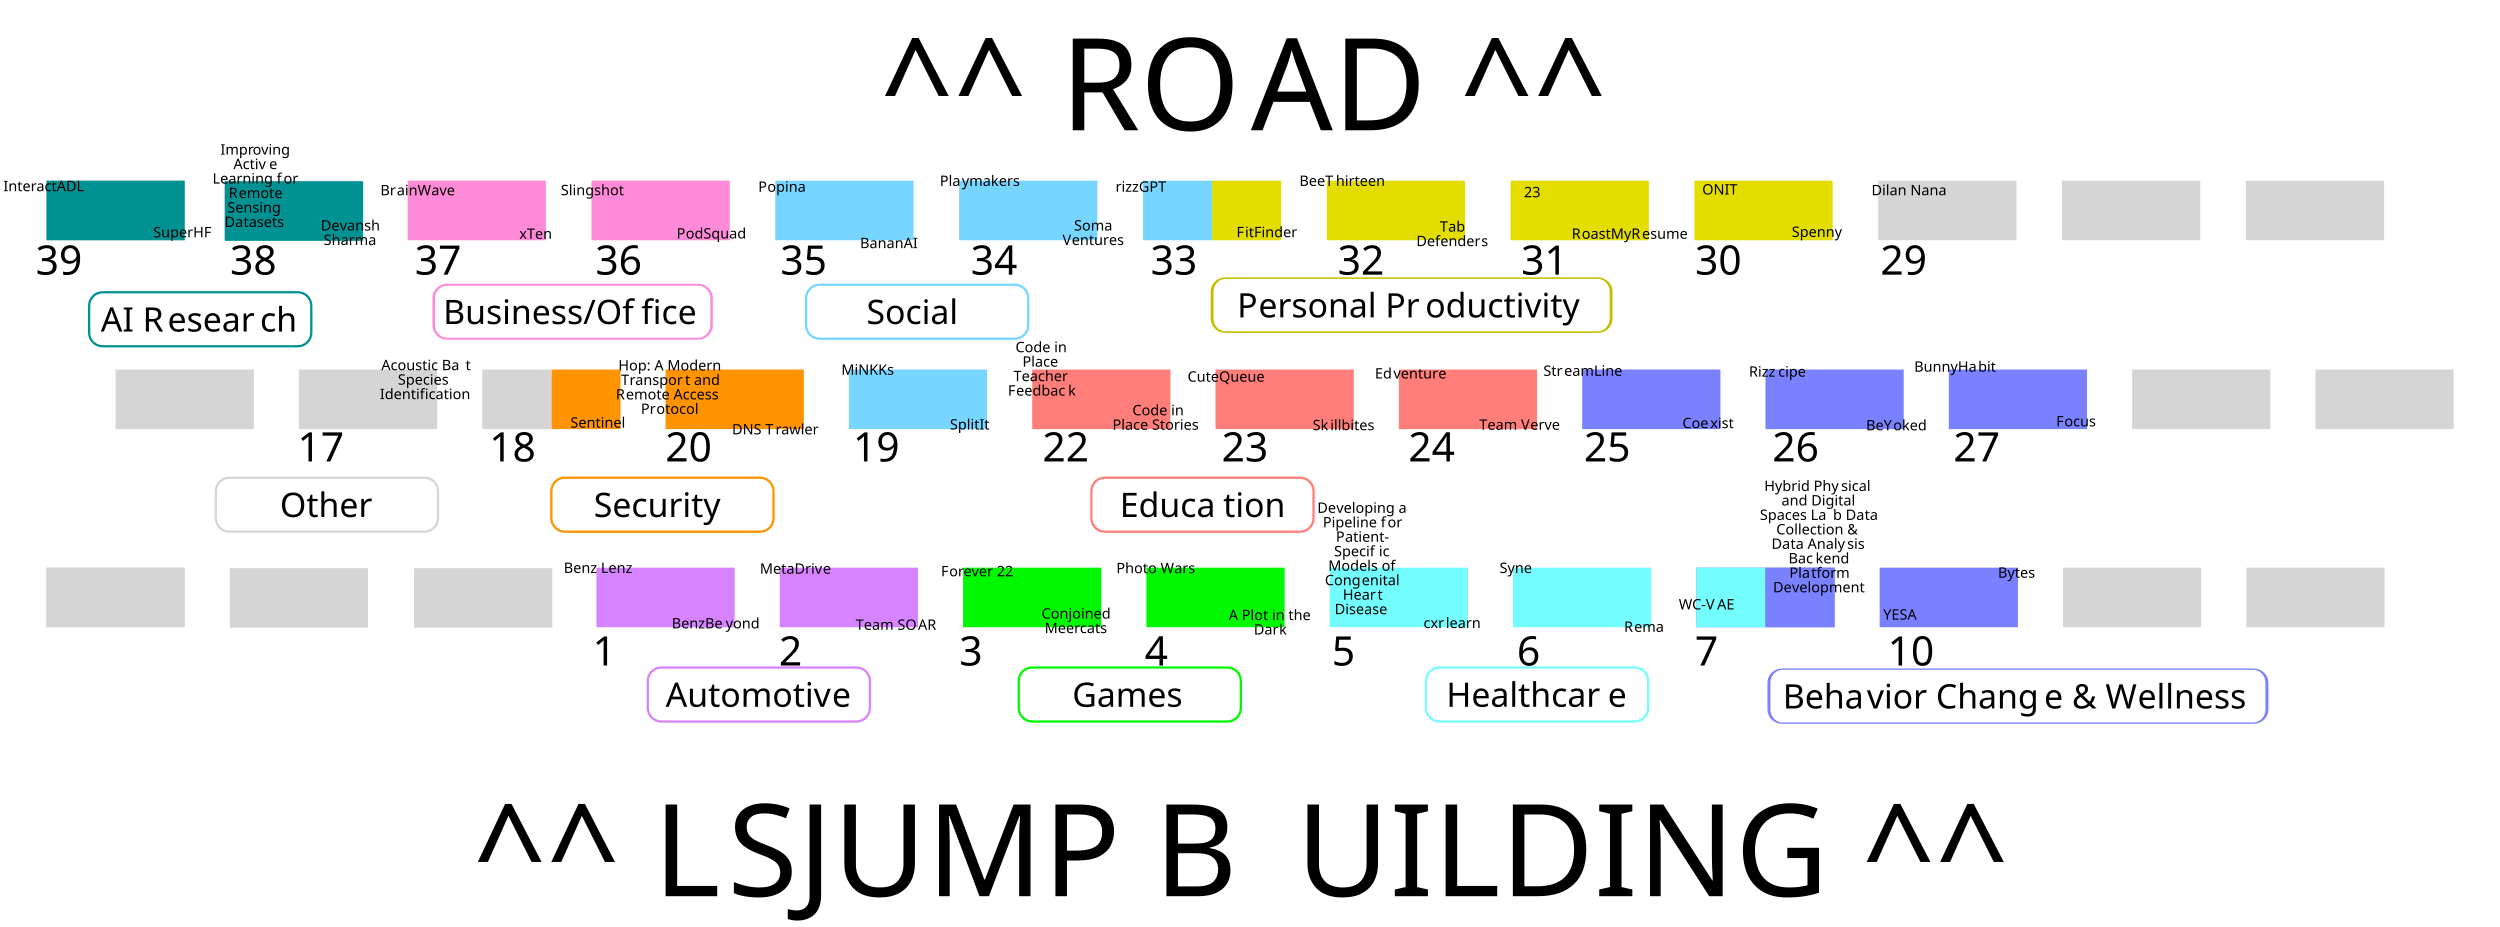
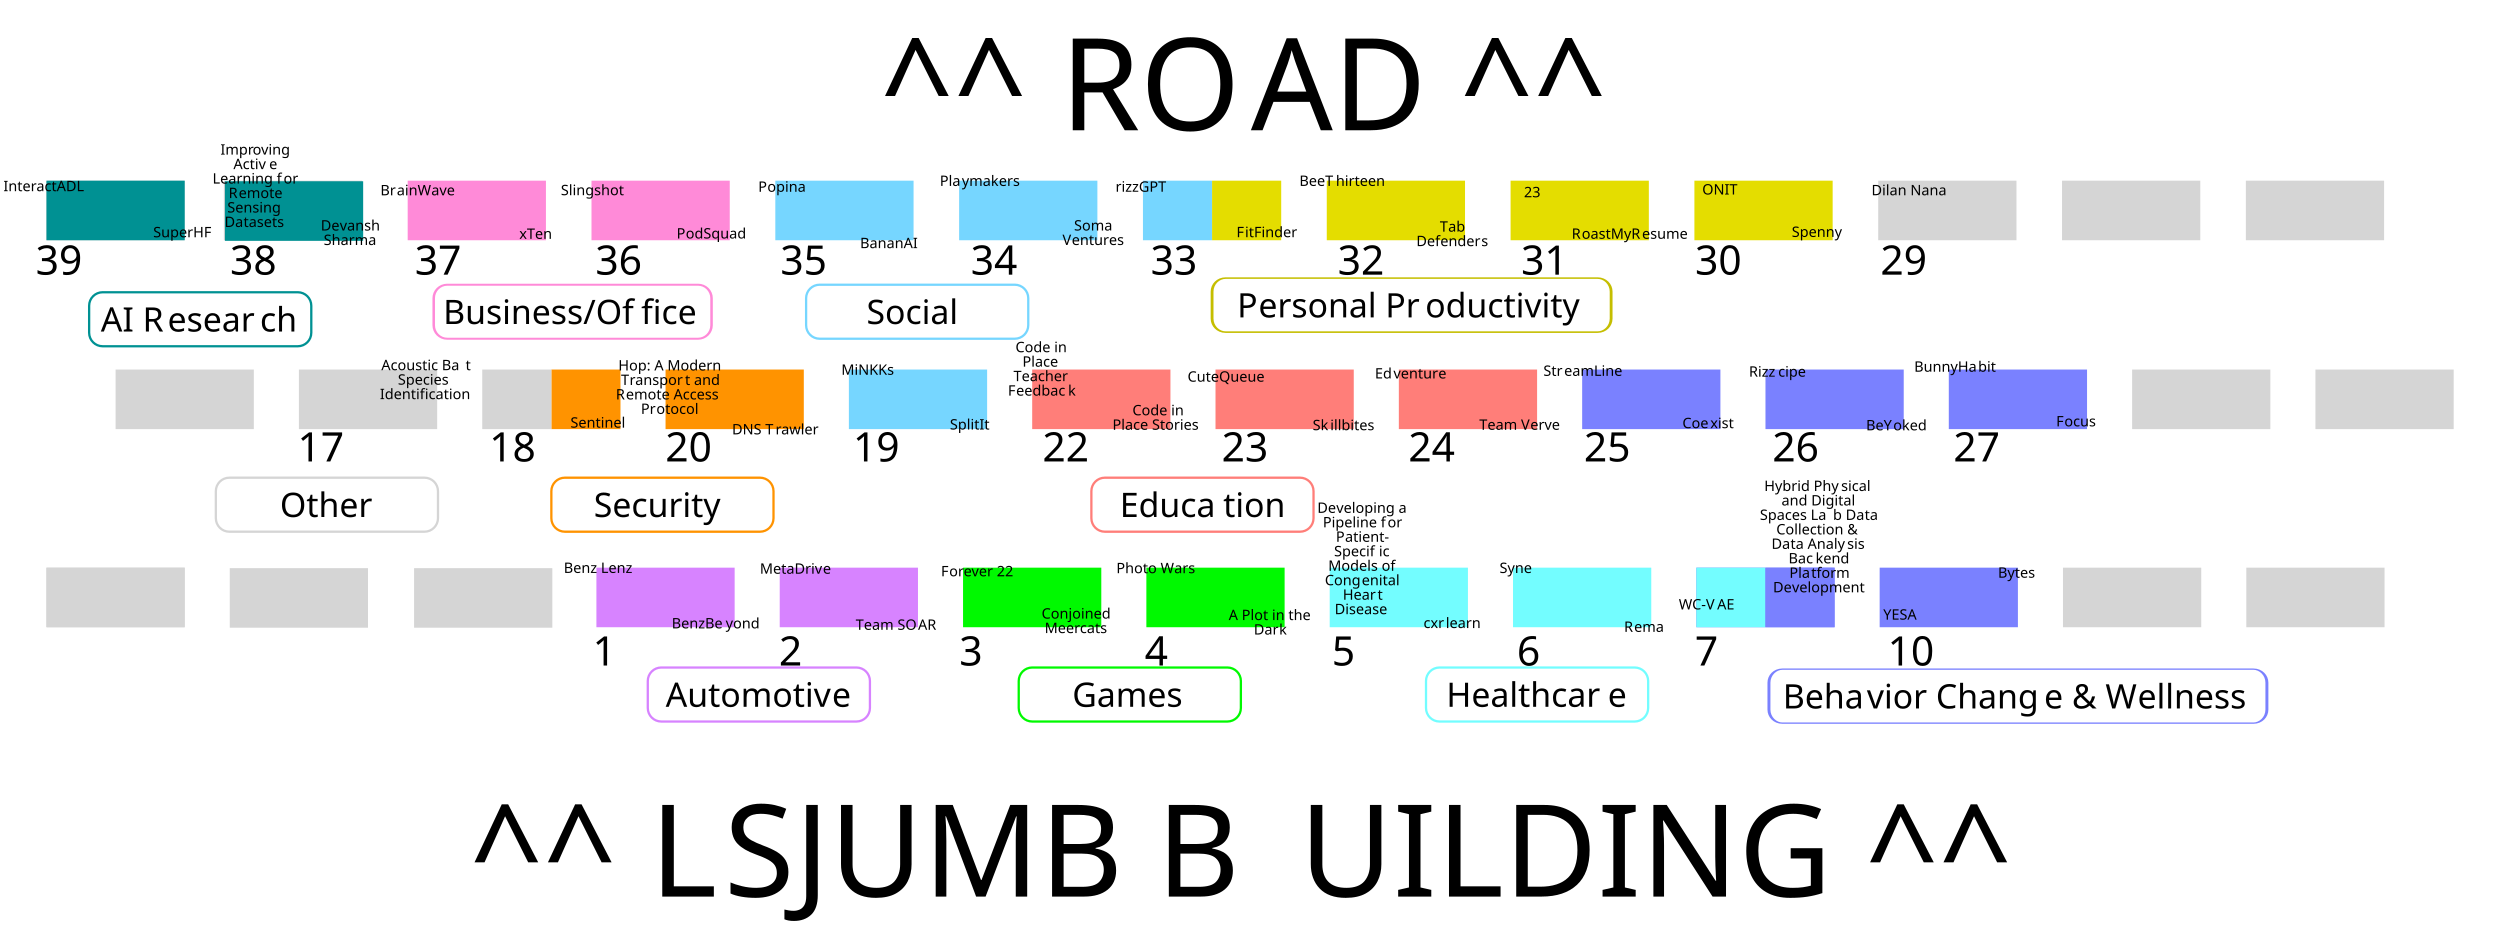
<svg xmlns="http://www.w3.org/2000/svg" width="100%" height="100%" viewBox="0 0 4318 1600" version="1.1" xml:space="preserve" style="fill-rule:evenodd;clip-rule:evenodd;stroke-linecap:round;stroke-linejoin:round;stroke-miterlimit:1.5;">
  <g transform="matrix(1,0,0,1,0.0192315,872.768)">
    <rect x="80.184" y="107.692" width="238.785" height="102.894" style="fill:rgb(213,213,213);" />
  </g>
  <g transform="matrix(1,0,0,1,0.0192315,872.768)">
    <rect x="80.184" y="107.692" width="238.785" height="102.894" style="fill:rgb(213,213,213);" />
  </g>
  <g transform="matrix(1,0,0,1,316.653,873.618)">
    <rect x="80.184" y="107.692" width="238.785" height="102.894" style="fill:rgb(213,213,213);" />
  </g>
  <g transform="matrix(1,0,0,1,635.002,873.618)">
    <rect x="80.184" y="107.692" width="238.785" height="102.894" style="fill:rgb(213,213,213);" />
  </g>
  <g transform="matrix(1,0,0,1,119.464,530.574)">
    <rect x="80.184" y="107.692" width="238.785" height="102.894" style="fill:rgb(213,213,213);" />
  </g>
  <g transform="matrix(1,0,0,1,-0.196716,204.368)">
    <rect x="80.184" y="107.692" width="238.785" height="102.894" style="fill:rgb(213,213,213);" />
  </g>
  <g transform="matrix(1,0,0,1,306.479,204.368)">
    <rect x="80.184" y="107.692" width="238.785" height="102.894" style="fill:rgb(213,213,213);" />
  </g>
  <g transform="matrix(1,0,0,1,623.967,204.368)">
    <rect x="80.184" y="107.692" width="238.785" height="102.894" style="fill:rgb(255,138,216);" />
  </g>
  <g transform="matrix(1,0,0,1,941.456,204.368)">
    <rect x="80.184" y="107.692" width="238.785" height="102.894" style="fill:rgb(255,138,216);" />
  </g>
  <g transform="matrix(1,0,0,1,1258.94,204.368)">
    <rect x="80.184" y="107.692" width="238.785" height="102.894" style="fill:rgb(118,214,255);" />
  </g>
  <g transform="matrix(1,0,0,1,1576.43,204.368)">
    <rect x="80.184" y="107.692" width="238.785" height="102.894" style="fill:rgb(118,214,255);" />
  </g>
  <g transform="matrix(0.5,0,0,1,1934.01,204.368)">
    <rect x="80.184" y="107.692" width="238.785" height="102.894" style="fill:rgb(118,214,255);" />
  </g>
  <g transform="matrix(0.5,0,0,1,2053.41,204.368)">
    <rect x="80.184" y="107.692" width="238.785" height="102.894" style="fill:rgb(228,221,0);" />
  </g>
  <g transform="matrix(1,0,0,1,2211.41,204.368)">
    <rect x="80.184" y="107.692" width="238.785" height="102.894" style="fill:rgb(228,221,0);" />
  </g>
  <g transform="matrix(1,0,0,1,2528.9,204.368)">
    <rect x="80.184" y="107.692" width="238.785" height="102.894" style="fill:rgb(228,221,0);" />
  </g>
  <g transform="matrix(1,0,0,1,2846.39,204.368)">
    <rect x="80.184" y="107.692" width="238.785" height="102.894" style="fill:rgb(228,221,0);" />
  </g>
  <g transform="matrix(1,0,0,1,3163.87,204.368)">
    <rect x="80.184" y="107.692" width="238.785" height="102.894" style="fill:rgb(213,213,213);" />
  </g>
  <g transform="matrix(1,0,0,1,3481.36,204.368)">
    <rect x="80.184" y="107.692" width="238.785" height="102.894" style="fill:rgb(213,213,213);" />
  </g>
  <g transform="matrix(1,0,0,1,3798.85,204.368)">
    <rect x="80.184" y="107.692" width="238.785" height="102.894" style="fill:rgb(213,213,213);" />
  </g>
  <g transform="matrix(1,0,0,1,436.096,530.574)">
    <rect x="80.184" y="107.692" width="238.785" height="102.894" style="fill:rgb(213,213,213);" />
  </g>
  <g transform="matrix(0.5,0,0,1,912.212,530.574)">
    <rect x="80.184" y="107.692" width="238.785" height="102.894" style="fill:rgb(255,147,0);" />
  </g>
  <g transform="matrix(0.5,0,0,1,792.819,530.574)">
    <rect x="80.184" y="107.692" width="238.785" height="102.894" style="fill:rgb(213,213,213);" />
  </g>
  <g transform="matrix(1,0,0,1,1069.36,530.574)">
    <rect x="80.184" y="107.692" width="238.785" height="102.894" style="fill:rgb(255,147,0);" />
  </g>
  <g transform="matrix(1,0,0,1,1385.99,530.574)">
    <rect x="80.184" y="107.692" width="238.785" height="102.894" style="fill:rgb(118,214,255);" />
  </g>
  <g transform="matrix(1,0,0,1,1702.62,530.574)">
    <rect x="80.184" y="107.692" width="238.785" height="102.894" style="fill:rgb(255,126,121);" />
  </g>
  <g transform="matrix(1,0,0,1,2019.25,530.574)">
    <rect x="80.184" y="107.692" width="238.785" height="102.894" style="fill:rgb(255,126,121);" />
  </g>
  <g transform="matrix(1,0,0,1,2335.89,530.574)">
    <rect x="80.184" y="107.692" width="238.785" height="102.894" style="fill:rgb(255,126,121);" />
  </g>
  <g transform="matrix(1,0,0,1,2652.52,530.574)">
    <rect x="80.184" y="107.692" width="238.785" height="102.894" style="fill:rgb(122,129,255);" />
  </g>
  <g transform="matrix(1,0,0,1,2969.15,530.574)">
    <rect x="80.184" y="107.692" width="238.785" height="102.894" style="fill:rgb(122,129,255);" />
  </g>
  <g transform="matrix(1,0,0,1,3285.78,530.574)">
    <rect x="80.184" y="107.692" width="238.785" height="102.894" style="fill:rgb(122,129,255);" />
  </g>
  <g transform="matrix(1,0,0,1,3602.41,530.574)">
    <rect x="80.184" y="107.692" width="238.785" height="102.894" style="fill:rgb(213,213,213);" />
  </g>
  <g transform="matrix(1,0,0,1,3919.04,530.574)">
    <rect x="80.184" y="107.692" width="238.785" height="102.894" style="fill:rgb(213,213,213);" />
  </g>
  <g transform="matrix(1,0,0,1,0.0716065,204.368)">
    <rect x="80.184" y="107.692" width="238.785" height="102.894" style="fill:rgb(0,145,147);" />
  </g>
  <g transform="matrix(1,0,0,1,308.284,205.385)">
    <rect x="80.184" y="107.692" width="238.785" height="102.894" style="fill:rgb(0,145,147);" />
  </g>
  <g transform="matrix(1,0,0,1,949.921,872.768)">
    <rect x="80.184" y="107.692" width="238.785" height="102.894" style="fill:rgb(215,131,255);" />
  </g>
  <g transform="matrix(1,0,0,1,1266.55,872.768)">
    <rect x="80.184" y="107.692" width="238.785" height="102.894" style="fill:rgb(215,131,255);" />
  </g>
  <g transform="matrix(1,0,0,1,1583.19,872.768)">
    <rect x="80.184" y="107.692" width="238.785" height="102.894" style="fill:rgb(0,249,0);" />
  </g>
  <g transform="matrix(1,0,0,1,1899.82,872.768)">
    <rect x="80.184" y="107.692" width="238.785" height="102.894" style="fill:rgb(0,249,0);" />
  </g>
  <g transform="matrix(1,0,0,1,2216.46,872.768)">
    <rect x="80.184" y="107.692" width="238.785" height="102.894" style="fill:rgb(115,253,255);" />
  </g>
  <g transform="matrix(1,0,0,1,2533.09,872.768)">
    <rect x="80.184" y="107.692" width="238.785" height="102.894" style="fill:rgb(115,253,255);" />
  </g>
  <g transform="matrix(1,0,0,1,2849.72,872.768)">
    <rect x="80.184" y="107.692" width="238.785" height="102.894" style="fill:rgb(122,129,255);" />
  </g>
  <g transform="matrix(1,0,0,1,3166.36,872.768)">
    <rect x="80.184" y="107.692" width="238.785" height="102.894" style="fill:rgb(122,129,255);" />
  </g>
  <g transform="matrix(0.5,0,0,1,2889.82,872.768)">
    <rect x="80.184" y="107.692" width="238.785" height="102.894" style="fill:rgb(115,253,255);" />
  </g>
  <g transform="matrix(0.5,0,0,1,3009.21,872.768)">
    <rect x="80.184" y="107.692" width="238.785" height="102.894" style="fill:rgb(122,129,255);" />
  </g>
  <g transform="matrix(1,0,0,1,3482.99,872.768)">
    <rect x="80.184" y="107.692" width="238.785" height="102.894" style="fill:rgb(213,213,213);" />
  </g>
  <g transform="matrix(1,0,0,1,3799.63,872.768)">
    <rect x="80.184" y="107.692" width="238.785" height="102.894" style="fill:rgb(213,213,213);" />
  </g>
  <g transform="matrix(1,0,0,1,639.115,855.743)">
    <g transform="matrix(70.3158,0,0,70.3158,426.262,293.732)">
        </g>
    <text x="384.478px" y="293.732px" style="font-family:'ArialRoundedMTBold', 'Arial Rounded MT Bold', sans-serif;font-size:70.316px;">1</text>
  </g>
  <g transform="matrix(1,0,0,1,960.898,855.743)">
    <g transform="matrix(70.3158,0,0,70.3158,426.262,293.732)">
        </g>
    <text x="384.478px" y="293.732px" style="font-family:'ArialRoundedMTBold', 'Arial Rounded MT Bold', sans-serif;font-size:70.316px;">2</text>
  </g>
  <g transform="matrix(1,0,0,1,1272.39,855.743)">
    <g transform="matrix(70.3158,0,0,70.3158,426.262,293.732)">
        </g>
    <text x="384.478px" y="293.732px" style="font-family:'ArialRoundedMTBold', 'Arial Rounded MT Bold', sans-serif;font-size:70.316px;">3</text>
  </g>
  <g transform="matrix(1,0,0,1,1592.62,855.743)">
    <g transform="matrix(70.3158,0,0,70.3158,426.262,293.732)">
        </g>
    <text x="384.478px" y="293.732px" style="font-family:'ArialRoundedMTBold', 'Arial Rounded MT Bold', sans-serif;font-size:70.316px;">4</text>
  </g>
  <g transform="matrix(1,0,0,1,1915.85,855.743)">
    <g transform="matrix(70.3158,0,0,70.3158,426.262,293.732)">
        </g>
    <text x="384.478px" y="293.732px" style="font-family:'ArialRoundedMTBold', 'Arial Rounded MT Bold', sans-serif;font-size:70.316px;">5</text>
  </g>
  <g transform="matrix(1,0,0,1,2235.55,855.743)">
    <g transform="matrix(70.3158,0,0,70.3158,426.262,293.732)">
        </g>
    <text x="384.478px" y="293.732px" style="font-family:'ArialRoundedMTBold', 'Arial Rounded MT Bold', sans-serif;font-size:70.316px;">6</text>
  </g>
  <g transform="matrix(1,0,0,1,2542.94,855.743)">
    <g transform="matrix(70.3158,0,0,70.3158,426.262,293.732)">
        </g>
    <text x="384.478px" y="293.732px" style="font-family:'ArialRoundedMTBold', 'Arial Rounded MT Bold', sans-serif;font-size:70.316px;">7</text>
  </g>
  <g transform="matrix(1,0,0,1,2875.85,855.743)">
    <g transform="matrix(70.3158,0,0,70.3158,468.046,293.732)">
        </g>
    <text x="384.478px" y="293.732px" style="font-family:'ArialRoundedMTBold', 'Arial Rounded MT Bold', sans-serif;font-size:70.316px;">10</text>
  </g>
  <g transform="matrix(1,0,0,1,2989.41,503.329)">
    <g transform="matrix(70.3158,0,0,70.3158,468.046,293.732)">
        </g>
    <text x="384.478px" y="293.732px" style="font-family:'ArialRoundedMTBold', 'Arial Rounded MT Bold', sans-serif;font-size:70.316px;">27</text>
  </g>
  <g transform="matrix(1,0,0,1,2676.7,503.329)">
    <g transform="matrix(70.3158,0,0,70.3158,468.046,293.732)">
        </g>
    <text x="384.478px" y="293.732px" style="font-family:'ArialRoundedMTBold', 'Arial Rounded MT Bold', sans-serif;font-size:70.316px;">26</text>
  </g>
  <g transform="matrix(1,0,0,1,2351.26,503.329)">
    <g transform="matrix(70.3158,0,0,70.3158,468.046,293.732)">
        </g>
    <text x="384.478px" y="293.732px" style="font-family:'ArialRoundedMTBold', 'Arial Rounded MT Bold', sans-serif;font-size:70.316px;">25</text>
  </g>
  <g transform="matrix(1,0,0,1,2048.05,503.329)">
    <g transform="matrix(70.3158,0,0,70.3158,468.046,293.732)">
        </g>
    <text x="384.478px" y="293.732px" style="font-family:'ArialRoundedMTBold', 'Arial Rounded MT Bold', sans-serif;font-size:70.316px;">24</text>
  </g>
  <g transform="matrix(1,0,0,1,1725.52,503.329)">
    <g transform="matrix(70.3158,0,0,70.3158,468.046,293.732)">
        </g>
    <text x="384.478px" y="293.732px" style="font-family:'ArialRoundedMTBold', 'Arial Rounded MT Bold', sans-serif;font-size:70.316px;">23</text>
  </g>
  <g transform="matrix(1,0,0,1,1416.05,503.329)">
    <g transform="matrix(70.3158,0,0,70.3158,468.046,293.732)">
        </g>
    <text x="384.478px" y="293.732px" style="font-family:'ArialRoundedMTBold', 'Arial Rounded MT Bold', sans-serif;font-size:70.316px;">22</text>
  </g>
  <g transform="matrix(1,0,0,1,1088.82,503.329)">
    <g transform="matrix(70.3158,0,0,70.3158,468.046,293.732)">
        </g>
    <text x="384.478px" y="293.732px" style="font-family:'ArialRoundedMTBold', 'Arial Rounded MT Bold', sans-serif;font-size:70.316px;">19</text>
  </g>
  <g transform="matrix(1,0,0,1,764.664,503.329)">
    <g transform="matrix(70.3158,0,0,70.3158,468.046,293.732)">
        </g>
    <text x="384.478px" y="293.732px" style="font-family:'ArialRoundedMTBold', 'Arial Rounded MT Bold', sans-serif;font-size:70.316px;">20</text>
  </g>
  <g transform="matrix(1,0,0,1,460.52,503.329)">
    <g transform="matrix(70.3158,0,0,70.3158,468.046,293.732)">
        </g>
    <text x="384.478px" y="293.732px" style="font-family:'ArialRoundedMTBold', 'Arial Rounded MT Bold', sans-serif;font-size:70.316px;">18</text>
  </g>
  <g transform="matrix(1,0,0,1,129.41,503.329)">
    <g transform="matrix(70.3158,0,0,70.3158,468.046,293.732)">
        </g>
    <text x="384.478px" y="293.732px" style="font-family:'ArialRoundedMTBold', 'Arial Rounded MT Bold', sans-serif;font-size:70.316px;">17</text>
  </g>
  <g transform="matrix(1,0,0,1,332.006,180.624)">
    <g transform="matrix(70.3158,0,0,70.3158,468.046,293.732)">
        </g>
    <text x="384.478px" y="293.732px" style="font-family:'ArialRoundedMTBold', 'Arial Rounded MT Bold', sans-serif;font-size:70.316px;">37</text>
  </g>
  <g transform="matrix(1,0,0,1,12.8887,180.624)">
    <g transform="matrix(70.3158,0,0,70.3158,468.046,293.732)">
        </g>
    <text x="384.478px" y="293.732px" style="font-family:'ArialRoundedMTBold', 'Arial Rounded MT Bold', sans-serif;font-size:70.316px;">38</text>
  </g>
  <g transform="matrix(1,0,0,1,-322.852,180.624)">
    <g transform="matrix(70.3158,0,0,70.3158,468.046,293.732)">
        </g>
    <text x="384.478px" y="293.732px" style="font-family:'ArialRoundedMTBold', 'Arial Rounded MT Bold', sans-serif;font-size:70.316px;">39</text>
  </g>
  <g transform="matrix(1,0,0,1,643.875,180.624)">
    <g transform="matrix(70.3158,0,0,70.3158,468.046,293.732)">
        </g>
    <text x="384.478px" y="293.732px" style="font-family:'ArialRoundedMTBold', 'Arial Rounded MT Bold', sans-serif;font-size:70.316px;">36</text>
  </g>
  <g transform="matrix(1,0,0,1,963.383,180.624)">
    <g transform="matrix(70.3158,0,0,70.3158,468.046,293.732)">
        </g>
    <text x="384.478px" y="293.732px" style="font-family:'ArialRoundedMTBold', 'Arial Rounded MT Bold', sans-serif;font-size:70.316px;">35</text>
  </g>
  <g transform="matrix(1,0,0,1,1292.23,180.624)">
    <g transform="matrix(70.3158,0,0,70.3158,468.046,293.732)">
        </g>
    <text x="384.478px" y="293.732px" style="font-family:'ArialRoundedMTBold', 'Arial Rounded MT Bold', sans-serif;font-size:70.316px;">34</text>
  </g>
  <g transform="matrix(1,0,0,1,1602.92,180.624)">
    <g transform="matrix(70.3158,0,0,70.3158,468.046,293.732)">
        </g>
    <text x="384.478px" y="293.732px" style="font-family:'ArialRoundedMTBold', 'Arial Rounded MT Bold', sans-serif;font-size:70.316px;">33</text>
  </g>
  <g transform="matrix(1,0,0,1,1925.99,180.624)">
    <g transform="matrix(70.3158,0,0,70.3158,468.046,293.732)">
        </g>
    <text x="384.478px" y="293.732px" style="font-family:'ArialRoundedMTBold', 'Arial Rounded MT Bold', sans-serif;font-size:70.316px;">32</text>
  </g>
  <g transform="matrix(1,0,0,1,2242.82,180.624)">
    <g transform="matrix(70.3158,0,0,70.3158,468.046,293.732)">
        </g>
    <text x="384.478px" y="293.732px" style="font-family:'ArialRoundedMTBold', 'Arial Rounded MT Bold', sans-serif;font-size:70.316px;">31</text>
  </g>
  <g transform="matrix(1,0,0,1,2543.24,180.624)">
    <g transform="matrix(70.3158,0,0,70.3158,468.046,293.732)">
        </g>
    <text x="384.478px" y="293.732px" style="font-family:'ArialRoundedMTBold', 'Arial Rounded MT Bold', sans-serif;font-size:70.316px;">30</text>
  </g>
  <g transform="matrix(1,0,0,1,2863.38,180.624)">
    <g transform="matrix(70.3158,0,0,70.3158,468.046,293.732)">
        </g>
    <text x="384.478px" y="293.732px" style="font-family:'ArialRoundedMTBold', 'Arial Rounded MT Bold', sans-serif;font-size:70.316px;">29</text>
  </g>
  <g transform="matrix(1,0,0,1,-330.739,197.293)">
    <g transform="matrix(58.3333,0,0,58.3333,848.24,375.353)">
        </g>
    <text x="504.848px" y="375.353px" style="font-family:'ArialRoundedMTBold', 'Arial Rounded MT Bold', sans-serif;font-size:58.333px;">AI R<tspan x="620.148px 654.812px " y="375.353px 375.353px ">es</tspan>ear<tspan x="779.795px " y="375.353px ">c</tspan>h</text>
    <path d="M868.392,330.796C868.392,317.924 857.941,307.474 845.069,307.474L508.019,307.474C495.147,307.474 484.697,317.924 484.697,330.796L484.697,377.441C484.697,390.313 495.147,400.764 508.019,400.764L845.069,400.764C857.941,400.764 868.392,390.313 868.392,377.441L868.392,330.796Z" style="fill:none;stroke:rgb(0,145,147);stroke-width:3.96px;" />
  </g>
  <g transform="matrix(1,0,0,1,634.151,845.454)">
    <g transform="matrix(58.3333,0,0,58.3333,837.488,375.353)">
        </g>
    <text x="515.601px" y="375.353px" style="font-family:'ArialRoundedMTBold', 'Arial Rounded MT Bold', sans-serif;font-size:58.333px;">Automotiv<tspan x="802.824px " y="375.353px ">e</tspan>
    </text>
    <path d="M868.392,330.796C868.392,317.924 857.941,307.474 845.069,307.474L508.019,307.474C495.147,307.474 484.697,317.924 484.697,330.796L484.697,377.441C484.697,390.313 495.147,400.764 508.019,400.764L845.069,400.764C857.941,400.764 868.392,390.313 868.392,377.441L868.392,330.796Z" style="fill:none;stroke:rgb(215,131,255);stroke-width:3.96px;" />
  </g>
  <g transform="matrix(1,0,0,1,1274.85,845.454)">
    <g transform="matrix(58.3333,0,0,58.3333,775.922,375.353)">
        </g>
    <text x="577.167px" y="375.353px" style="font-family:'ArialRoundedMTBold', 'Arial Rounded MT Bold', sans-serif;font-size:58.333px;">Games</text>
    <path d="M868.392,330.796C868.392,317.924 857.941,307.474 845.069,307.474L508.019,307.474C495.147,307.474 484.697,317.924 484.697,330.796L484.697,377.441C484.697,390.313 495.147,400.764 508.019,400.764L845.069,400.764C857.941,400.764 868.392,390.313 868.392,377.441L868.392,330.796Z" style="fill:none;stroke:rgb(0,249,0);stroke-width:3.96px;" />
  </g>
  <g transform="matrix(1,0,0,1,1978.31,845.454)">
    <g transform="matrix(58.3333,0,0,58.3333,833.258,375.353)">
        </g>
    <text x="519.83px" y="375.353px" style="font-family:'ArialRoundedMTBold', 'Arial Rounded MT Bold', sans-serif;font-size:58.333px;">Healthcar<tspan x="798.594px " y="375.353px ">e</tspan>
    </text>
    <path d="M868.392,330.796C868.392,317.924 857.941,307.474 845.069,307.474L508.019,307.474C495.147,307.474 484.697,317.924 484.697,330.796L484.697,377.441C484.697,390.313 495.147,400.764 508.019,400.764L845.069,400.764C857.941,400.764 868.392,390.313 868.392,377.441L868.392,330.796Z" style="fill:none;stroke:rgb(115,253,255);stroke-width:3.96px;" />
  </g>
  <g transform="matrix(2.24152,0,0,1,1968.87,848.274)">
    <g transform="matrix(0.446127,0,0,1,268.461,0)">
      <g transform="matrix(58.3333,0,0,58.3333,1320.72,375.353)">
            </g>
      <text x="508.728px" y="375.353px" style="font-family:'ArialRoundedMTBold', 'Arial Rounded MT Bold', sans-serif;font-size:58.333px;">Beha<tspan x="653.793px 685.409px " y="375.353px 375.353px ">vi</tspan>or Chang<tspan x="959.9px 994.564px " y="375.353px 375.353px ">e </tspan>&amp; W<tspan x="1121.31px 1155.98px " y="375.353px 375.353px ">el</tspan>lness</text>
    </g>
    <path d="M868.392,330.796C868.392,317.924 863.73,307.474 857.987,307.474L495.102,307.474C489.359,307.474 484.697,317.924 484.697,330.796L484.697,377.441C484.697,390.313 489.359,400.764 495.102,400.764L857.987,400.764C863.73,400.764 868.392,390.313 868.392,377.441L868.392,330.796Z" style="fill:none;stroke:rgb(122,129,255);stroke-width:2.28px;" />
  </g>
  <g transform="matrix(1,0,0,1,467.607,517.597)">
    <g transform="matrix(58.3333,0,0,58.3333,795.091,375.353)">
        </g>
    <text x="557.998px" y="375.353px" style="font-family:'ArialRoundedMTBold', 'Arial Rounded MT Bold', sans-serif;font-size:58.333px;">Security</text>
    <path d="M868.392,330.796C868.392,317.924 857.941,307.474 845.069,307.474L508.019,307.474C495.147,307.474 484.697,317.924 484.697,330.796L484.697,377.441C484.697,390.313 495.147,400.764 508.019,400.764L845.069,400.764C857.941,400.764 868.392,390.313 868.392,377.441L868.392,330.796Z" style="fill:none;stroke:rgb(255,147,0);stroke-width:3.96px;" />
  </g>
  <g transform="matrix(1,0,0,1,-111.898,517.597)">
    <g transform="matrix(58.3333,0,0,58.3333,757.693,375.353)">
        </g>
    <text x="595.396px" y="375.353px" style="font-family:'ArialRoundedMTBold', 'Arial Rounded MT Bold', sans-serif;font-size:58.333px;">Other</text>
    <path d="M868.392,330.796C868.392,317.924 857.941,307.474 845.069,307.474L508.019,307.474C495.147,307.474 484.697,317.924 484.697,330.796L484.697,377.441C484.697,390.313 495.147,400.764 508.019,400.764L845.069,400.764C857.941,400.764 868.392,390.313 868.392,377.441L868.392,330.796Z" style="fill:none;stroke:rgb(213,213,213);stroke-width:3.96px;" />
  </g>
  <g transform="matrix(1,0,0,1,1400.33,517.597)">
    <g transform="matrix(58.3333,0,0,58.3333,819.245,375.353)">
        </g>
    <text x="533.844px" y="375.353px" style="font-family:'ArialRoundedMTBold', 'Arial Rounded MT Bold', sans-serif;font-size:58.333px;">Educa<tspan x="712.319px 732.969px " y="375.353px 375.353px ">ti</tspan>on</text>
    <path d="M868.392,330.796C868.392,317.924 857.941,307.474 845.069,307.474L508.019,307.474C495.147,307.474 484.697,317.924 484.697,330.796L484.697,377.441C484.697,390.313 495.147,400.764 508.019,400.764L845.069,400.764C857.941,400.764 868.392,390.313 868.392,377.441L868.392,330.796Z" style="fill:none;stroke:rgb(255,126,121);stroke-width:3.96px;" />
  </g>
  <g transform="matrix(1,0,0,1,907.617,184.292)">
    <g transform="matrix(58.3333,0,0,58.3333,764.087,375.353)">
        </g>
    <text x="589.002px" y="375.353px" style="font-family:'ArialRoundedMTBold', 'Arial Rounded MT Bold', sans-serif;font-size:58.333px;">Social</text>
    <path d="M868.392,330.796C868.392,317.924 857.941,307.474 845.069,307.474L508.019,307.474C495.147,307.474 484.697,317.924 484.697,330.796L484.697,377.441C484.697,390.313 495.147,400.764 508.019,400.764L845.069,400.764C857.941,400.764 868.392,390.313 868.392,377.441L868.392,330.796Z" style="fill:none;stroke:rgb(118,214,255);stroke-width:3.96px;" />
  </g>
  <g transform="matrix(1.25066,0,0,1,142.926,184.292)">
    <g transform="matrix(0.799581,0,0,1,97.1427,0)">
      <g transform="matrix(58.3333,0,0,58.3333,948.224,375.353)">
            </g>
      <text x="501.04px" y="375.353px" style="font-family:'ArialRoundedMTBold', 'Arial Rounded MT Bold', sans-serif;font-size:58.333px;">Business/Of<tspan x="842.951px 863.088px 878.896px " y="375.353px 375.353px 375.353px ">fic</tspan>e</text>
    </g>
    <path d="M868.392,330.796C868.392,317.924 860.036,307.474 849.744,307.474L503.345,307.474C493.053,307.474 484.697,317.924 484.697,330.796L484.697,377.441C484.697,390.313 493.053,400.764 503.345,400.764L849.744,400.764C860.036,400.764 868.392,390.313 868.392,377.441L868.392,330.796Z" style="fill:none;stroke:rgb(255,138,216);stroke-width:3.5px;" />
  </g>
  <g transform="matrix(1.7963,0,0,1,1222.84,172.873)">
    <g transform="matrix(0.5567,0,0,1,214.866,0)">
      <g transform="matrix(58.3333,0,0,58.3333,1130.59,375.353)">
            </g>
      <text x="528.033px" y="375.353px" style="font-family:'ArialRoundedMTBold', 'Arial Rounded MT Bold', sans-serif;font-size:58.333px;">P<tspan x="564.719px 599.383px 623.479px 655.096px " y="375.353px 375.353px 375.353px 375.353px ">erso</tspan>nal Pr<tspan x="852.853px 888.087px " y="375.353px 375.353px ">od</tspan>uctivity</text>
    </g>
    <path d="M868.392,330.796C868.392,317.924 862.574,307.474 855.408,307.474L497.681,307.474C490.515,307.474 484.697,317.924 484.697,330.796L484.697,377.441C484.697,390.313 490.515,400.764 497.681,400.764L855.408,400.764C862.574,400.764 868.392,390.313 868.392,377.441L868.392,330.796Z" style="fill:none;stroke:rgb(197,190,0);stroke-width:2.72px;" />
  </g>
  <g transform="matrix(1,0,0,1,-355.691,200.019)">
    <g transform="matrix(25,0,0,25,508.683,130.203)">
        </g>
    <text x="361.576px" y="130.203px" style="font-family:'ArialRoundedMTBold', 'Arial Rounded MT Bold', sans-serif;font-size:25px;">Inter<tspan x="418.534px 433.39px " y="130.203px 130.203px ">ac</tspan>tADL</text>
  </g>
  <g transform="matrix(1,0,0,1,-116.906,279.649)">
    <g transform="matrix(25,0,0,25,488.779,130.203)">
        </g>
    <text x="381.479px" y="130.203px" style="font-family:'ArialRoundedMTBold', 'Arial Rounded MT Bold', sans-serif;font-size:25px;">SuperHF</text>
  </g>
  <g transform="matrix(1,0,0,1,601.281,859.358)">
    <g transform="matrix(25,0,0,25,497.776,130.203)">
        </g>
    <text x="372.483px" y="130.203px" style="font-family:'ArialRoundedMTBold', 'Arial Rounded MT Bold', sans-serif;font-size:25px;">Benz Lenz</text>
  </g>
  <g transform="matrix(1,0,0,1,599.613,608.426)">
    <g transform="matrix(25,0,0,25,484.623,130.203)">
        </g>
    <text x="385.636px" y="130.203px" style="font-family:'ArialRoundedMTBold', 'Arial Rounded MT Bold', sans-serif;font-size:25px;">Sentinel</text>
  </g>
  <g transform="matrix(1,0,0,1,694.784,540.427)">
    <text x="373.181px" y="99.489px" style="font-family:'ArialRoundedMTBold', 'Arial Rounded MT Bold', sans-serif;font-size:25px;">Hop: A Modern</text>
    <text x="377.838px" y="124.489px" style="font-family:'ArialRoundedMTBold', 'Arial Rounded MT Bold', sans-serif;font-size:25px;">T<tspan x="392.511px 402.838px 417.694px " y="124.489px 124.489px 124.489px ">ran</tspan>spor<tspan x="488.324px 497.174px " y="124.489px 124.489px ">t </tspan>and</text>
    <text x="368.903px" y="149.489px" style="font-family:'ArialRoundedMTBold', 'Arial Rounded MT Bold', sans-serif;font-size:25px;">R<tspan x="386.261px 401.117px " y="149.489px 149.489px ">em</tspan>ote Access</text>
    <g transform="matrix(25,0,0,25,514.648,174.489)">
        </g>
    <text x="412.195px" y="174.489px" style="font-family:'ArialRoundedMTBold', 'Arial Rounded MT Bold', sans-serif;font-size:25px;">Pr<tspan x="438.867px 453.967px " y="174.489px 174.489px ">ot</tspan>ocol</text>
  </g>
  <g transform="matrix(1,0,0,1,905.504,620.057)">
    <g transform="matrix(25,0,0,25,511.411,130.203)">
        </g>
    <text x="358.848px" y="130.203px" style="font-family:'ArialRoundedMTBold', 'Arial Rounded MT Bold', sans-serif;font-size:25px;">DNS T<tspan x="433.945px 444.272px 458.506px 478.83px " y="130.203px 130.203px 130.203px 130.203px ">rawl</tspan>er</text>
  </g>
  <g transform="matrix(1,0,0,1,801.172,955.156)">
    <g transform="matrix(25,0,0,25,511.228,130.203)">
        </g>
    <text x="359.031px" y="130.203px" style="font-family:'ArialRoundedMTBold', 'Arial Rounded MT Bold', sans-serif;font-size:25px;">BenzBe<tspan x="452.183px 465.403px 480.503px " y="130.203px 130.203px 130.203px ">yon</tspan>d</text>
  </g>
  <g transform="matrix(1,0,0,1,939.175,860.793)">
    <g transform="matrix(25,0,0,25,496.976,130.203)">
        </g>
    <text x="373.282px" y="130.203px" style="font-family:'ArialRoundedMTBold', 'Arial Rounded MT Bold', sans-serif;font-size:25px;">MetaDriv<tspan x="482.12px " y="130.203px ">e</tspan>
    </text>
  </g>
  <g transform="matrix(1,0,0,1,1114.64,957.616)">
    <g transform="matrix(25,0,0,25,506.937,130.203)">
        </g>
    <text x="363.321px" y="130.203px" style="font-family:'ArialRoundedMTBold', 'Arial Rounded MT Bold', sans-serif;font-size:25px;">T<tspan x="377.372px 392.228px " y="130.203px 130.203px ">ea</tspan>m SO<tspan x="470.975px 488.956px " y="130.203px 130.203px ">AR</tspan>
    </text>
  </g>
  <g transform="matrix(1,0,0,1,1254.53,865.182)">
    <g transform="matrix(25,0,0,25,499.528,130.203)">
        </g>
    <text x="370.731px" y="130.203px" style="font-family:'ArialRoundedMTBold', 'Arial Rounded MT Bold', sans-serif;font-size:25px;">F<tspan x="384.879px 399.979px 410.306px 424.54px 437.76px 452.616px " y="130.203px 130.203px 130.203px 130.203px 130.203px 130.203px ">orever</tspan> 22</text>
  </g>
  <g transform="matrix(1,0,0,1,1425.35,950.762)">
    <text x="373.661px" y="117.703px" style="font-family:'ArialRoundedMTBold', 'Arial Rounded MT Bold', sans-serif;font-size:25px;">Conjoined</text>
    <g transform="matrix(25,0,0,25,491.294,142.703)">
        </g>
    <text x="378.965px" y="142.703px" style="font-family:'ArialRoundedMTBold', 'Arial Rounded MT Bold', sans-serif;font-size:25px;">Meer<tspan x="439.805px 454.661px 468.894px 477.744px " y="142.703px 142.703px 142.703px 142.703px ">cats</tspan>
    </text>
  </g>
  <g transform="matrix(1,0,0,1,1364.85,508.843)">
    <text x="389.023px" y="99.489px" style="font-family:'ArialRoundedMTBold', 'Arial Rounded MT Bold', sans-serif;font-size:25px;">Code in</text>
    <text x="401.121px" y="124.489px" style="font-family:'ArialRoundedMTBold', 'Arial Rounded MT Bold', sans-serif;font-size:25px;">Place</text>
    <text x="385.679px" y="149.489px" style="font-family:'ArialRoundedMTBold', 'Arial Rounded MT Bold', sans-serif;font-size:25px;">T<tspan x="399.729px 414.585px 429.441px 443.674px 458.774px " y="149.489px 149.489px 149.489px 149.489px 149.489px ">eache</tspan>r</text>
    <g transform="matrix(25,0,0,25,494.23,174.489)">
        </g>
    <text x="376.029px" y="174.489px" style="font-family:'ArialRoundedMTBold', 'Arial Rounded MT Bold', sans-serif;font-size:25px;">F<tspan x="390.177px 405.033px " y="174.489px 174.489px ">ee</tspan>dbac<tspan x="479.899px " y="174.489px ">k</tspan>
    </text>
  </g>
  <g transform="matrix(1,0,0,1,1566.85,599.62)">
    <text x="389.023px" y="117.703px" style="font-family:'ArialRoundedMTBold', 'Arial Rounded MT Bold', sans-serif;font-size:25px;">Code in</text>
    <g transform="matrix(25,0,0,25,515.641,142.703)">
        </g>
    <text x="354.618px" y="142.703px" style="font-family:'ArialRoundedMTBold', 'Arial Rounded MT Bold', sans-serif;font-size:25px;">Place Stories</text>
  </g>
  <g transform="matrix(1,0,0,1,1684.49,529.038)">
    <g transform="matrix(25,0,0,25,503.641,130.203)">
        </g>
    <text x="366.617px" y="130.203px" style="font-family:'ArialRoundedMTBold', 'Arial Rounded MT Bold', sans-serif;font-size:25px;">CuteQueue</text>
  </g>
  <g transform="matrix(1,0,0,1,1887.24,612.854)">
    <g transform="matrix(25,0,0,25,490.311,130.203)">
        </g>
    <text x="379.947px" y="130.203px" style="font-family:'ArialRoundedMTBold', 'Arial Rounded MT Bold', sans-serif;font-size:25px;">Sk<tspan x="410.331px 417.106px " y="130.203px 130.203px ">il</tspan>lbites</text>
  </g>
  <g transform="matrix(1,0,0,1,2001.77,523.538)">
    <g transform="matrix(25,0,0,25,497.269,130.203)">
        </g>
    <text x="372.989px" y="130.203px" style="font-family:'ArialRoundedMTBold', 'Arial Rounded MT Bold', sans-serif;font-size:25px;">Ed<tspan x="404.96px 418.18px 433.036px " y="130.203px 130.203px 130.203px ">ven</tspan>tur<tspan x="482.413px " y="130.203px ">e</tspan>
    </text>
  </g>
  <g transform="matrix(1,0,0,1,1066.59,517.164)">
    <g transform="matrix(25,0,0,25,483.707,130.203)">
        </g>
    <text x="386.551px" y="130.203px" style="font-family:'ArialRoundedMTBold', 'Arial Rounded MT Bold', sans-serif;font-size:25px;">MiNKKs</text>
  </g>
  <g transform="matrix(1,0,0,1,1258.44,190.957)">
    <g transform="matrix(25,0,0,25,505.436,130.203)">
        </g>
    <text x="364.823px" y="130.203px" style="font-family:'ArialRoundedMTBold', 'Arial Rounded MT Bold', sans-serif;font-size:25px;">Pla<tspan x="402.799px 416.349px " y="130.203px 130.203px ">ym</tspan>ak<tspan x="466.703px 481.559px 491.886px " y="130.203px 130.203px 130.203px ">ers</tspan>
    </text>
  </g>
  <g transform="matrix(1,0,0,1,1454.3,280.476)">
    <text x="400.754px" y="117.703px" style="font-family:'ArialRoundedMTBold', 'Arial Rounded MT Bold', sans-serif;font-size:25px;">Soma</text>
    <g transform="matrix(25,0,0,25,489.426,142.703)">
        </g>
    <text x="380.832px" y="142.703px" style="font-family:'ArialRoundedMTBold', 'Arial Rounded MT Bold', sans-serif;font-size:25px;">V<tspan x="396.787px 411.643px " y="142.703px 142.703px ">en</tspan>tur<tspan x="461.02px 475.876px " y="142.703px 142.703px ">es</tspan>
    </text>
  </g>
  <g transform="matrix(1,0,0,1,1539.53,200.993)">
    <g transform="matrix(25,0,0,25,483.066,130.203)">
        </g>
    <text x="387.192px" y="130.203px" style="font-family:'ArialRoundedMTBold', 'Arial Rounded MT Bold', sans-serif;font-size:25px;">rizzGPT</text>
  </g>
  <g transform="matrix(1,0,0,1,1884.09,190.902)">
    <g transform="matrix(25,0,0,25,510.019,130.203)">
        </g>
    <text x="360.239px" y="130.203px" style="font-family:'ArialRoundedMTBold', 'Arial Rounded MT Bold', sans-serif;font-size:25px;">BeeT<tspan x="423.227px 438.328px 445.102px 456.357px 465.207px " y="130.203px 130.203px 130.203px 130.203px 130.203px ">hirte</tspan>en</text>
  </g>
  <g transform="matrix(1,0,0,1,1754.7,279.478)">
    <g transform="matrix(25,0,0,25,489.365,130.203)">
        </g>
    <text x="380.893px" y="130.203px" style="font-family:'ArialRoundedMTBold', 'Arial Rounded MT Bold', sans-serif;font-size:25px;">F<tspan x="395.664px 402.439px 411.289px 426.059px 432.834px " y="130.203px 130.203px 130.203px 130.203px 130.203px ">itFin</tspan>der</text>
  </g>
  <g transform="matrix(1,0,0,1,2074.02,282.418)">
    <text x="412.864px" y="117.703px" style="font-family:'ArialRoundedMTBold', 'Arial Rounded MT Bold', sans-serif;font-size:25px;">T<tspan x="427.244px 441.77px " y="117.703px 117.703px ">ab</tspan>
    </text>
    <g transform="matrix(25,0,0,25,497.965,142.703)">
        </g>
    <text x="372.294px" y="142.703px" style="font-family:'ArialRoundedMTBold', 'Arial Rounded MT Bold', sans-serif;font-size:25px;">Def<tspan x="413.651px 428.507px " y="142.703px 142.703px ">en</tspan>der<tspan x="484.415px " y="142.703px ">s</tspan>
    </text>
  </g>
  <g transform="matrix(1,0,0,1,2211.88,210.503)">
    <g transform="matrix(25,0,0,25,449.985,130.203)">
        </g>
    <text x="420.273px" y="130.203px" style="font-family:'ArialRoundedMTBold', 'Arial Rounded MT Bold', sans-serif;font-size:25px;">23</text>
  </g>
  <g transform="matrix(1,0,0,1,2359.94,282.22)">
    <g transform="matrix(25,0,0,25,556.621,130.203)">
        </g>
    <text x="354.692px" y="130.203px" style="font-family:'ArialRoundedMTBold', 'Arial Rounded MT Bold', sans-serif;font-size:25px;">R<tspan x="372.051px 387.151px " y="130.203px 130.203px ">oa</tspan>stMyR<tspan x="476.14px 490.996px " y="130.203px 130.203px ">es</tspan>ume</text>
  </g>
  <g transform="matrix(1,0,0,1,2515.52,205.778)">
    <g transform="matrix(25,0,0,25,486.778,130.203)">
        </g>
    <text x="424.535px" y="130.203px" style="font-family:'ArialRoundedMTBold', 'Arial Rounded MT Bold', sans-serif;font-size:25px;">ONIT</text>
  </g>
  <g transform="matrix(1,0,0,1,2684.51,279.031)">
    <g transform="matrix(25,0,0,25,501.109,130.203)">
        </g>
    <text x="410.204px" y="130.203px" style="font-family:'ArialRoundedMTBold', 'Arial Rounded MT Bold', sans-serif;font-size:25px;">Spenny</text>
  </g>
  <g transform="matrix(1,0,0,1,1102.24,298.407)">
    <g transform="matrix(25,0,0,25,486.979,130.203)">
        </g>
    <text x="383.28px" y="130.203px" style="font-family:'ArialRoundedMTBold', 'Arial Rounded MT Bold', sans-serif;font-size:25px;">BananAI</text>
  </g>
  <g transform="matrix(1,0,0,1,1241.19,611.671)">
    <g transform="matrix(25,0,0,25,470.817,130.203)">
        </g>
    <text x="399.442px" y="130.203px" style="font-family:'ArialRoundedMTBold', 'Arial Rounded MT Bold', sans-serif;font-size:25px;">SplitIt</text>
  </g>
  <g transform="matrix(1,0,0,1,916.061,201.051)">
    <g transform="matrix(25,0,0,25,476.719,130.203)">
        </g>
    <text x="393.54px" y="130.203px" style="font-family:'ArialRoundedMTBold', 'Arial Rounded MT Bold', sans-serif;font-size:25px;">P<tspan x="409.263px 424.363px " y="130.203px 130.203px ">op</tspan>ina</text>
  </g>
  <g transform="matrix(1,0,0,1,286.983,207.128)">
    <g transform="matrix(25,0,0,25,500.217,130.203)">
        </g>
    <text x="370.041px" y="130.203px" style="font-family:'ArialRoundedMTBold', 'Arial Rounded MT Bold', sans-serif;font-size:25px;">Br<tspan x="398.35px 413.205px " y="130.203px 130.203px ">ai</tspan>nW<tspan x="457.908px 472.141px 485.361px " y="130.203px 130.203px 130.203px ">ave</tspan>
    </text>
  </g>
  <g transform="matrix(1,0,0,1,490.263,282.358)">
    <g transform="matrix(25,0,0,25,463.645,130.203)">
        </g>
    <text x="406.614px" y="130.203px" style="font-family:'ArialRoundedMTBold', 'Arial Rounded MT Bold', sans-serif;font-size:25px;">xT<tspan x="433.689px 448.545px " y="130.203px 130.203px ">en</tspan>
    </text>
  </g>
  <g transform="matrix(1,0,0,1,590.353,206.962)">
    <g transform="matrix(25,0,0,25,491.904,130.203)">
        </g>
    <text x="378.354px" y="130.203px" style="font-family:'ArialRoundedMTBold', 'Arial Rounded MT Bold', sans-serif;font-size:25px;">Slingshot</text>
  </g>
  <g transform="matrix(1,0,0,1,795.676,281.756)">
    <g transform="matrix(25,0,0,25,497.294,130.203)">
        </g>
    <text x="372.965px" y="130.203px" style="font-family:'ArialRoundedMTBold', 'Arial Rounded MT Bold', sans-serif;font-size:25px;">P<tspan x="388.688px 403.788px " y="130.203px 130.203px ">od</tspan>Squad</text>
  </g>
  <g transform="matrix(1,0,0,1,2190.71,612.133)">
    <g transform="matrix(25,0,0,25,505.948,130.203)">
        </g>
    <text x="364.31px" y="130.203px" style="font-family:'ArialRoundedMTBold', 'Arial Rounded MT Bold', sans-serif;font-size:25px;">T<tspan x="378.361px 393.216px " y="130.203px 130.203px ">ea</tspan>m V<tspan x="452.396px 467.252px 477.872px " y="130.203px 130.203px 130.203px ">erv</tspan>e</text>
  </g>
  <g transform="matrix(1,0,0,1,1562.34,859.84)">
    <g transform="matrix(25,0,0,25,504.447,130.203)">
        </g>
    <text x="365.812px" y="130.203px" style="font-family:'ArialRoundedMTBold', 'Arial Rounded MT Bold', sans-serif;font-size:25px;">Photo W<tspan x="465.714px 480.57px 490.897px " y="130.203px 130.203px 130.203px ">ars</tspan>
    </text>
  </g>
  <g transform="matrix(1,0,0,1,1759.48,953.32)">
    <text x="362.723px" y="117.703px" style="font-family:'ArialRoundedMTBold', 'Arial Rounded MT Bold', sans-serif;font-size:25px;">A Plot in the</text>
    <g transform="matrix(25,0,0,25,464.139,142.703)">
        </g>
    <text x="406.119px" y="142.703px" style="font-family:'ArialRoundedMTBold', 'Arial Rounded MT Bold', sans-serif;font-size:25px;">Dar<tspan x="449.808px " y="142.703px ">k</tspan>
    </text>
  </g>
  <g transform="matrix(1,0,0,1,1918.59,786.338)">
    <text x="356.669px" y="99.489px" style="font-family:'ArialRoundedMTBold', 'Arial Rounded MT Bold', sans-serif;font-size:25px;">De<tspan x="389.408px 402.628px 417.484px " y="99.489px 99.489px 99.489px ">vel</tspan>oping a</text>
    <text x="366.263px" y="124.489px" style="font-family:'ArialRoundedMTBold', 'Arial Rounded MT Bold', sans-serif;font-size:25px;">Pipeline f<tspan x="477.945px 493.046px " y="124.489px 124.489px ">or</tspan>
    </text>
    <text x="388.773px" y="149.489px" style="font-family:'ArialRoundedMTBold', 'Arial Rounded MT Bold', sans-serif;font-size:25px;">P<tspan x="404.496px 418.729px 427.579px " y="149.489px 149.489px 149.489px ">ati</tspan>ent-</text>
    <text x="385.605px" y="174.489px" style="font-family:'ArialRoundedMTBold', 'Arial Rounded MT Bold', sans-serif;font-size:25px;">Specif<tspan x="463.022px 469.797px " y="174.489px 174.489px ">ic</tspan>
    </text>
    <text x="375.528px" y="199.489px" style="font-family:'ArialRoundedMTBold', 'Arial Rounded MT Bold', sans-serif;font-size:25px;">Models of</text>
    <text x="369.669px" y="224.489px" style="font-family:'ArialRoundedMTBold', 'Arial Rounded MT Bold', sans-serif;font-size:25px;">Cong<tspan x="433.378px 448.234px " y="224.489px 224.489px ">en</tspan>ital</text>
    <text x="400.724px" y="249.489px" style="font-family:'ArialRoundedMTBold', 'Arial Rounded MT Bold', sans-serif;font-size:25px;">Hear<tspan x="460.685px " y="249.489px ">t</tspan>
    </text>
    <g transform="matrix(25,0,0,25,483.603,274.489)">
        </g>
    <text x="386.655px" y="274.489px" style="font-family:'ArialRoundedMTBold', 'Arial Rounded MT Bold', sans-serif;font-size:25px;">Disease</text>
  </g>
  <g transform="matrix(1,0,0,1,2074.06,954.545)">
    <g transform="matrix(25,0,0,25,485.648,130.203)">
        </g>
    <text x="384.611px" y="130.203px" style="font-family:'ArialRoundedMTBold', 'Arial Rounded MT Bold', sans-serif;font-size:25px;">cxr<tspan x="423.111px 429.886px " y="130.203px 130.203px ">le</tspan>arn</text>
  </g>
  <g transform="matrix(1,0,0,1,2184.93,859.513)">
    <g transform="matrix(25,0,0,25,465.22,130.203)">
        </g>
    <text x="405.039px" y="130.203px" style="font-family:'ArialRoundedMTBold', 'Arial Rounded MT Bold', sans-serif;font-size:25px;">Syne</text>
  </g>
  <g transform="matrix(1,0,0,1,2404.52,961.152)">
    <g transform="matrix(25,0,0,25,469.724,130.203)">
        </g>
    <text x="400.535px" y="130.203px" style="font-family:'ArialRoundedMTBold', 'Arial Rounded MT Bold', sans-serif;font-size:25px;">R<tspan x="417.893px 432.749px " y="130.203px 130.203px ">em</tspan>a</text>
  </g>
  <g transform="matrix(1,0,0,1,2514.93,922.436)">
    <g transform="matrix(25,0,0,25,485.563,130.203)">
        </g>
    <text x="384.696px" y="130.203px" style="font-family:'ArialRoundedMTBold', 'Arial Rounded MT Bold', sans-serif;font-size:25px;">WC-V<tspan x="450.907px 468.888px " y="130.203px 130.203px ">AE</tspan>
    </text>
  </g>
  <g transform="matrix(1,0,0,1,3050.2,867.627)">
    <g transform="matrix(25,0,0,25,469.523,130.203)">
        </g>
    <text x="400.736px" y="130.203px" style="font-family:'ArialRoundedMTBold', 'Arial Rounded MT Bold', sans-serif;font-size:25px;">Bytes</text>
  </g>
  <g transform="matrix(1,0,0,1,2851.06,940.048)">
    <g transform="matrix(25,0,0,25,468.607,130.203)">
        </g>
    <text x="401.652px" y="130.203px" style="font-family:'ArialRoundedMTBold', 'Arial Rounded MT Bold', sans-serif;font-size:25px;">YESA</text>
  </g>
  <g transform="matrix(1,0,0,1,2684.71,748.551)">
    <text x="362.473px" y="99.489px" style="font-family:'ArialRoundedMTBold', 'Arial Rounded MT Bold', sans-serif;font-size:25px;">Hybrid Phy<tspan x="495.237px 508.787px " y="99.489px 99.489px ">si</tspan>cal</text>
    <text x="392.264px" y="124.489px" style="font-family:'ArialRoundedMTBold', 'Arial Rounded MT Bold', sans-serif;font-size:25px;">and Digital</text>
    <text x="354.954px" y="149.489px" style="font-family:'ArialRoundedMTBold', 'Arial Rounded MT Bold', sans-serif;font-size:25px;">Spaces La<tspan x="481.248px 496.873px " y="149.489px 149.489px ">b </tspan>Da<tspan x="535.862px 544.712px " y="149.489px 149.489px ">ta</tspan>
    </text>
    <text x="383.292px" y="174.489px" style="font-family:'ArialRoundedMTBold', 'Arial Rounded MT Bold', sans-serif;font-size:25px;">Collection &amp;</text>
    <text x="375.01px" y="199.489px" style="font-family:'ArialRoundedMTBold', 'Arial Rounded MT Bold', sans-serif;font-size:25px;">Da<tspan x="407.749px 416.599px " y="199.489px 199.489px ">ta</tspan> Analy<tspan x="505.637px 519.187px " y="199.489px 199.489px ">si</tspan>s</text>
    <text x="404.41px" y="224.489px" style="font-family:'ArialRoundedMTBold', 'Arial Rounded MT Bold', sans-serif;font-size:25px;">Bac<tspan x="451.151px 464.53px 479.386px " y="224.489px 224.489px 224.489px ">ken</tspan>d</text>
    <text x="405.912px" y="249.489px" style="font-family:'ArialRoundedMTBold', 'Arial Rounded MT Bold', sans-serif;font-size:25px;">Pla<tspan x="443.595px 452.445px 460.441px 475.541px " y="249.489px 249.489px 249.489px 249.489px ">tfor</tspan>m</text>
    <g transform="matrix(25,0,0,25,536.881,274.489)">
        </g>
    <text x="377.64px" y="274.489px" style="font-family:'ArialRoundedMTBold', 'Arial Rounded MT Bold', sans-serif;font-size:25px;">De<tspan x="410.38px 423.6px 438.456px " y="274.489px 274.489px 274.489px ">vel</tspan>opment</text>
  </g>
  <g transform="matrix(1,0,0,1,2300.32,518.986)">
    <g transform="matrix(25,0,0,25,504.886,130.203)">
        </g>
    <text x="365.372px" y="130.203px" style="font-family:'ArialRoundedMTBold', 'Arial Rounded MT Bold', sans-serif;font-size:25px;">Str<tspan x="401.224px 416.08px " y="130.203px 130.203px ">ea</tspan>mLine</text>
  </g>
  <g transform="matrix(1,0,0,1,2515.85,609.351)">
    <g transform="matrix(25,0,0,25,480.295,130.203)">
        </g>
    <text x="389.963px" y="130.203px" style="font-family:'ArialRoundedMTBold', 'Arial Rounded MT Bold', sans-serif;font-size:25px;">Coe<tspan x="438.096px 451.121px " y="130.203px 130.203px ">xi</tspan>st</text>
  </g>
  <g transform="matrix(1,0,0,1,2636.95,520.384)">
    <g transform="matrix(25,0,0,25,486.423,130.203)">
        </g>
    <text x="383.835px" y="130.203px" style="font-family:'ArialRoundedMTBold', 'Arial Rounded MT Bold', sans-serif;font-size:25px;">Rizz<tspan x="434.311px 449.167px " y="130.203px 130.203px ">ci</tspan>pe</text>
  </g>
  <g transform="matrix(1,0,0,1,2840.87,613.068)">
    <g transform="matrix(25,0,0,25,488.053,130.203)">
        </g>
    <text x="382.206px" y="130.203px" style="font-family:'ArialRoundedMTBold', 'Arial Rounded MT Bold', sans-serif;font-size:25px;">BeY<tspan x="429.093px 444.193px 457.572px 472.428px " y="130.203px 130.203px 130.203px 130.203px ">oked</tspan>
    </text>
  </g>
  <g transform="matrix(1,0,0,1,2941.87,511.824)">
    <g transform="matrix(25,0,0,25,505.93,130.203)">
        </g>
    <text x="364.329px" y="130.203px" style="font-family:'ArialRoundedMTBold', 'Arial Rounded MT Bold', sans-serif;font-size:25px;">BunnyHa<tspan x="474.68px 490.305px " y="130.203px 130.203px ">bi</tspan>t</text>
  </g>
  <g transform="matrix(1,0,0,1,3152.62,606.231)">
    <g transform="matrix(25,0,0,25,471.506,130.203)">
        </g>
    <text x="398.752px" y="130.203px" style="font-family:'ArialRoundedMTBold', 'Arial Rounded MT Bold', sans-serif;font-size:25px;">F<tspan x="412.9px 428px " y="130.203px 130.203px ">oc</tspan>us</text>
  </g>
  <g transform="matrix(1,0,0,1,6.30344,167.585)">
    <text x="374.436px" y="99.489px" style="font-family:'ArialRoundedMTBold', 'Arial Rounded MT Bold', sans-serif;font-size:25px;">Impr<tspan x="430.002px 444.773px 458.323px " y="99.489px 99.489px 99.489px ">ovi</tspan>ng</text>
    <text x="396.86px" y="124.489px" style="font-family:'ArialRoundedMTBold', 'Arial Rounded MT Bold', sans-serif;font-size:25px;">Activ<tspan x="458.542px " y="124.489px ">e</tspan>
    </text>
    <text x="360.801px" y="149.489px" style="font-family:'ArialRoundedMTBold', 'Arial Rounded MT Bold', sans-serif;font-size:25px;">Learning f<tspan x="483.408px 498.508px " y="149.489px 149.489px ">or</tspan>
    </text>
    <text x="388.559px" y="174.489px" style="font-family:'ArialRoundedMTBold', 'Arial Rounded MT Bold', sans-serif;font-size:25px;">R<tspan x="405.918px 420.774px " y="174.489px 174.489px ">em</tspan>ote</text>
    <text x="386.289px" y="199.489px" style="font-family:'ArialRoundedMTBold', 'Arial Rounded MT Bold', sans-serif;font-size:25px;">Sensing</text>
    <g transform="matrix(25,0,0,25,488.755,224.489)">
        </g>
    <text x="381.504px" y="224.489px" style="font-family:'ArialRoundedMTBold', 'Arial Rounded MT Bold', sans-serif;font-size:25px;">Da<tspan x="414.243px 423.093px " y="224.489px 224.489px ">ta</tspan>sets</text>
  </g>
  <g transform="matrix(1,0,0,1,171.18,280.498)">
    <text x="382.847px" y="117.703px" style="font-family:'ArialRoundedMTBold', 'Arial Rounded MT Bold', sans-serif;font-size:25px;">De<tspan x="415.586px 428.806px 443.662px " y="117.703px 117.703px 117.703px ">van</tspan>sh</text>
    <g transform="matrix(25,0,0,25,482.407,142.703)">
        </g>
    <text x="387.851px" y="142.703px" style="font-family:'ArialRoundedMTBold', 'Arial Rounded MT Bold', sans-serif;font-size:25px;">Sharma</text>
  </g>
-   <g transform="matrix(1,0,0,1,-269.352,-5.58661)">
-     <g transform="matrix(221.618,0,0,221.618,3770.34,1553.46)">
-         </g>
-     <text x="1086.36px" y="1553.46px" style="font-family:'ArialRoundedMTBold', 'Arial Rounded MT Bold', sans-serif;font-size:221.618px;">^^ L<tspan x="1525.6px 1673.41px " y="1553.46px 1553.46px ">SJ</tspan>UMP B<tspan x="2507.62px 2675.99px " y="1553.46px 1553.46px ">UI</tspan>LDING ^^</text>
+   <g transform="matrix(1,0,0,1,-275.141,-4.8998)">
+     <g transform="matrix(221.618,0,0,221.618,3781.92,1553.46)">
+         </g>
+     <text x="1086.36px" y="1553.46px" style="font-family:'ArialRoundedMTBold', 'Arial Rounded MT Bold', sans-serif;font-size:221.618px;">^^ L<tspan x="1525.6px 1673.41px " y="1553.46px 1553.46px ">SJ</tspan>UMB B<tspan x="2519.2px 2687.57px " y="1553.46px 1553.46px ">UI</tspan>LDING ^^</text>
  </g>
  <g transform="matrix(1,0,0,1,433.862,-1328.5)">
    <g transform="matrix(221.618,0,0,221.618,2363.91,1553.46)">
        </g>
    <text x="1086.36px" y="1553.46px" style="font-family:'ArialRoundedMTBold', 'Arial Rounded MT Bold', sans-serif;font-size:221.618px;">^^ RO<tspan x="1726.65px 1886.05px " y="1553.46px 1553.46px ">AD</tspan> ^^</text>
  </g>
  <g transform="matrix(1,0,0,1,-115.763,-24.7325)">
    <text x="774.363px" y="664.141px" style="font-family:'ArialRoundedMTBold', 'Arial Rounded MT Bold', sans-serif;font-size:25px;">Acoustic Ba<tspan x="919.895px " y="664.141px ">t</tspan>
    </text>
    <text x="802.958px" y="689.141px" style="font-family:'ArialRoundedMTBold', 'Arial Rounded MT Bold', sans-serif;font-size:25px;">Species</text>
    <g transform="matrix(25,0,0,25,931.23,714.141)">
        </g>
    <text x="771.879px" y="714.141px" style="font-family:'ArialRoundedMTBold', 'Arial Rounded MT Bold', sans-serif;font-size:25px;">Identif<tspan x="849.54px 856.315px 871.171px 885.404px 894.255px " y="714.141px 714.141px 714.141px 714.141px 714.141px ">icati</tspan>on</text>
  </g>
  <g transform="matrix(1,0,0,1,2446.92,-326.88)">
    <g transform="matrix(25,0,0,25,917.588,664.141)">
        </g>
    <text x="785.52px" y="664.141px" style="font-family:'ArialRoundedMTBold', 'Arial Rounded MT Bold', sans-serif;font-size:25px;">Dilan Nana</text>
  </g>
</svg>
